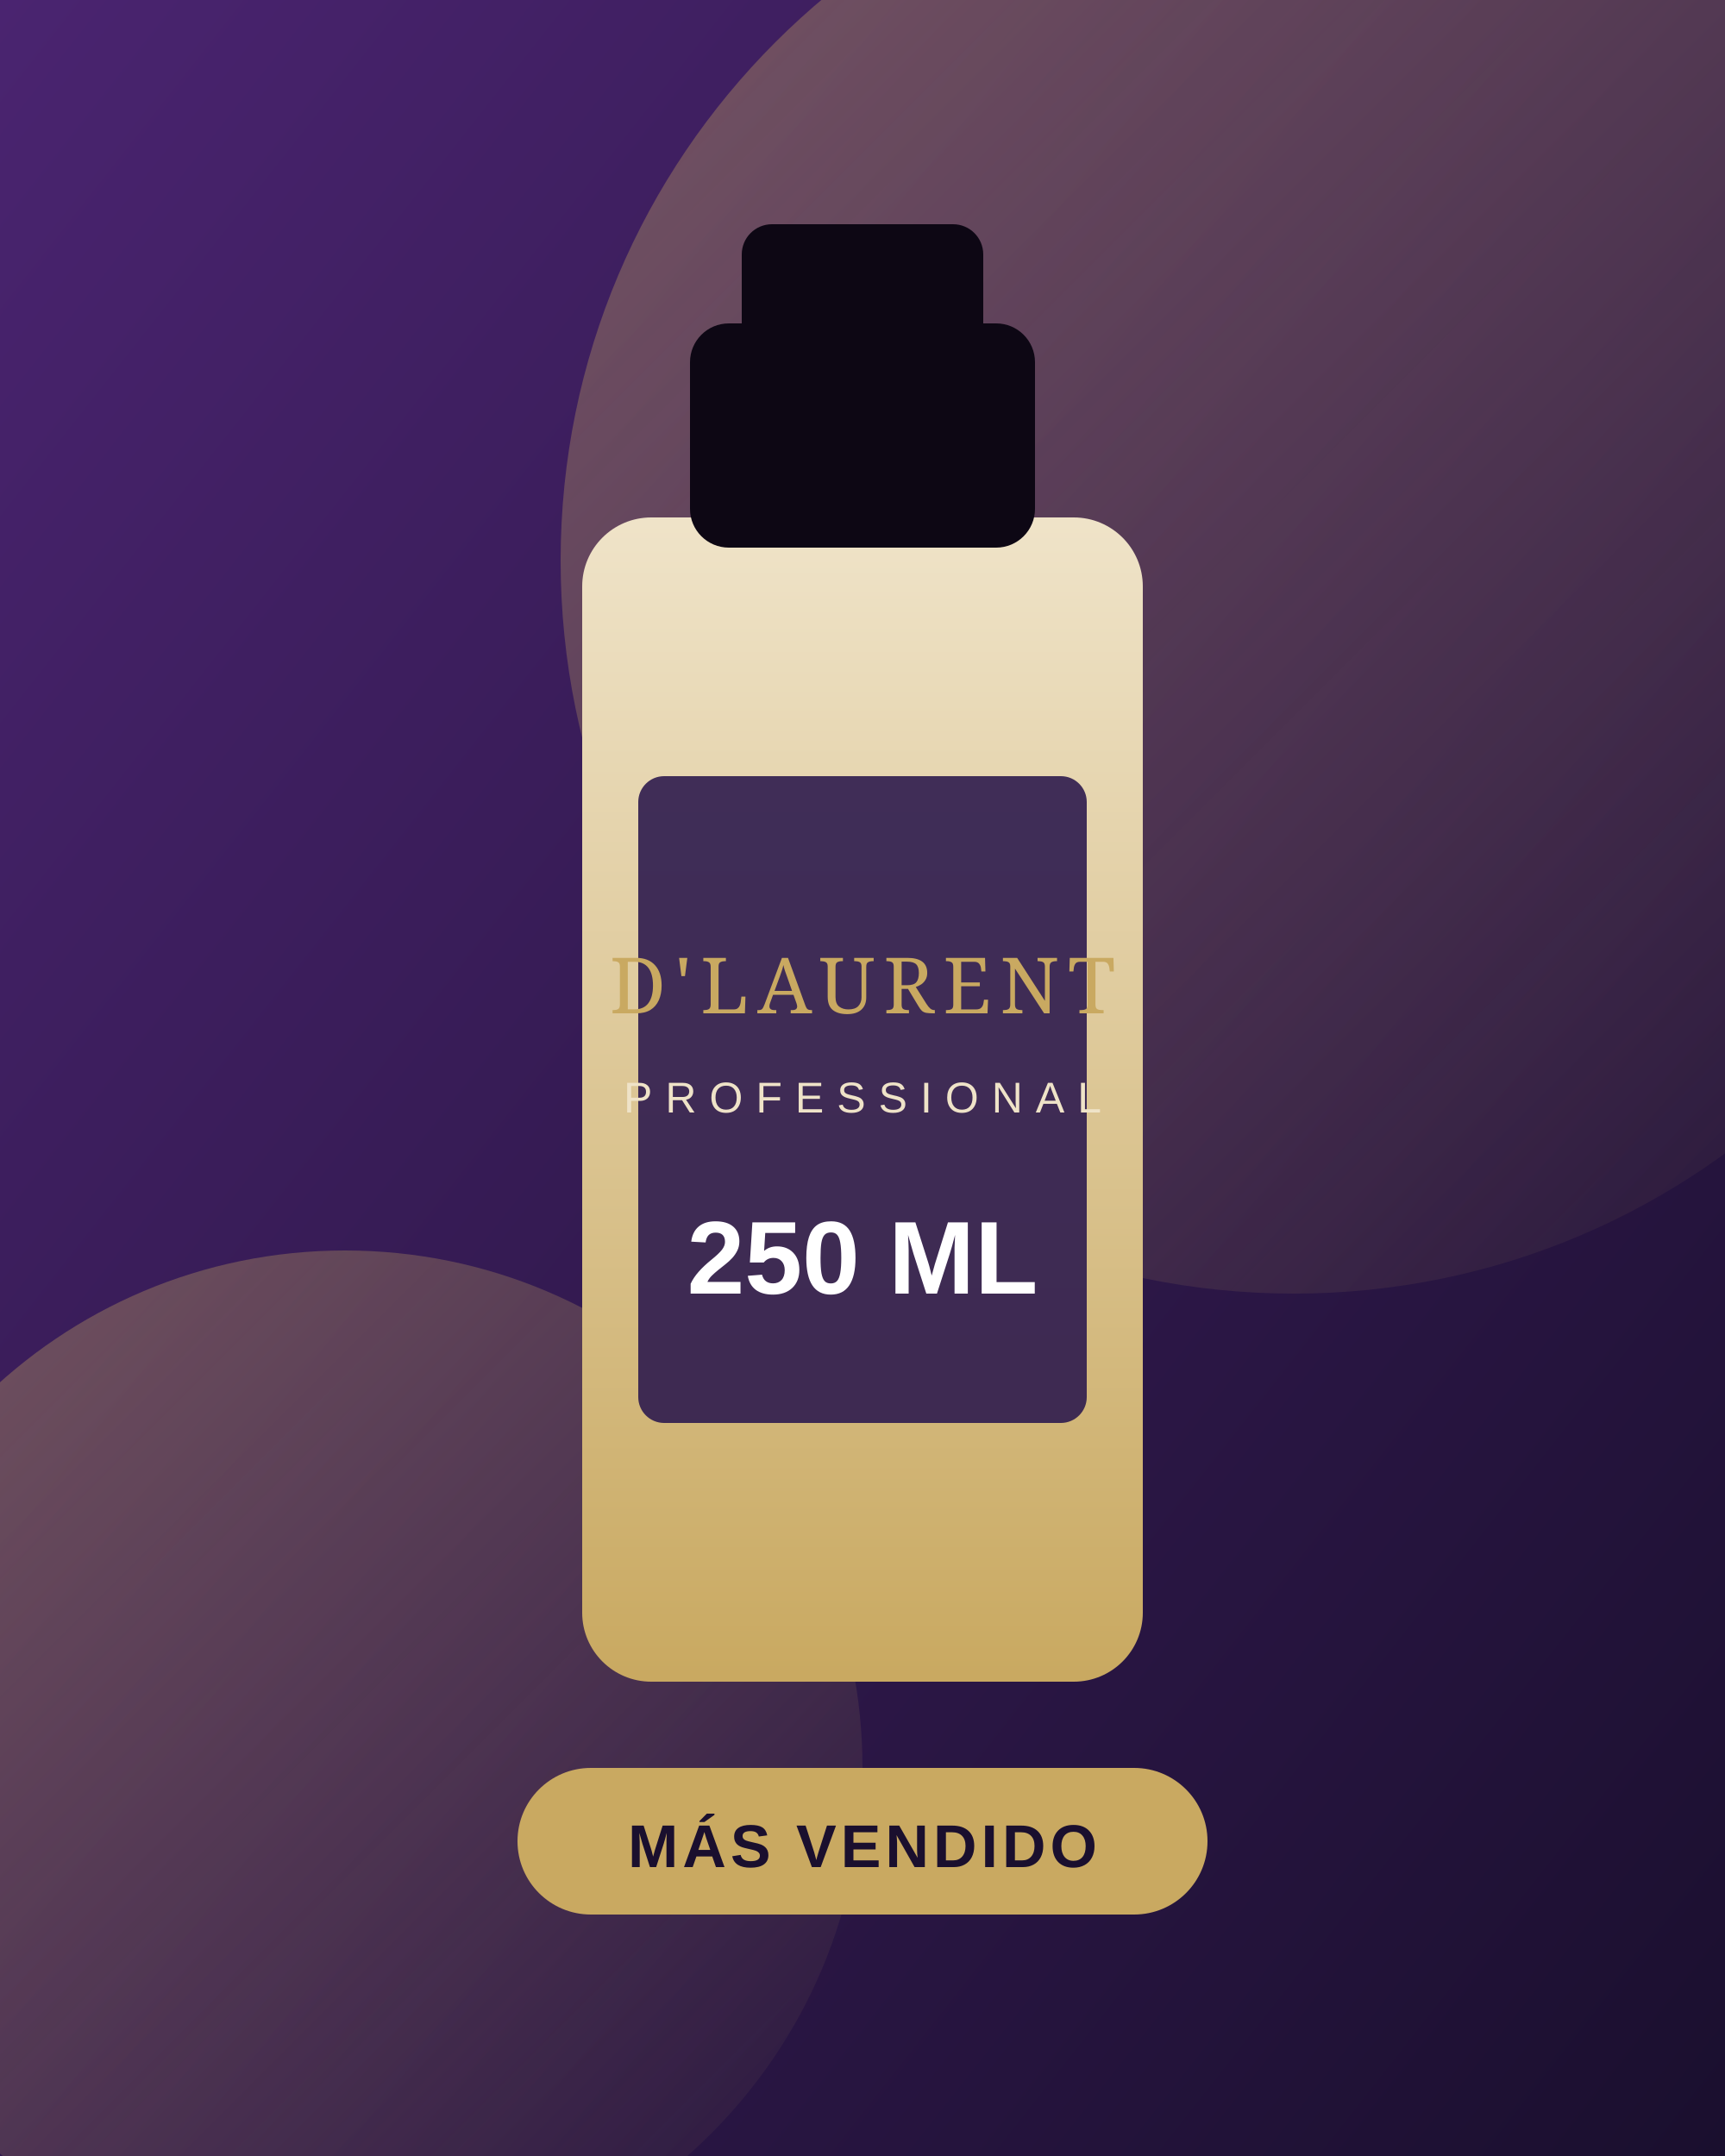
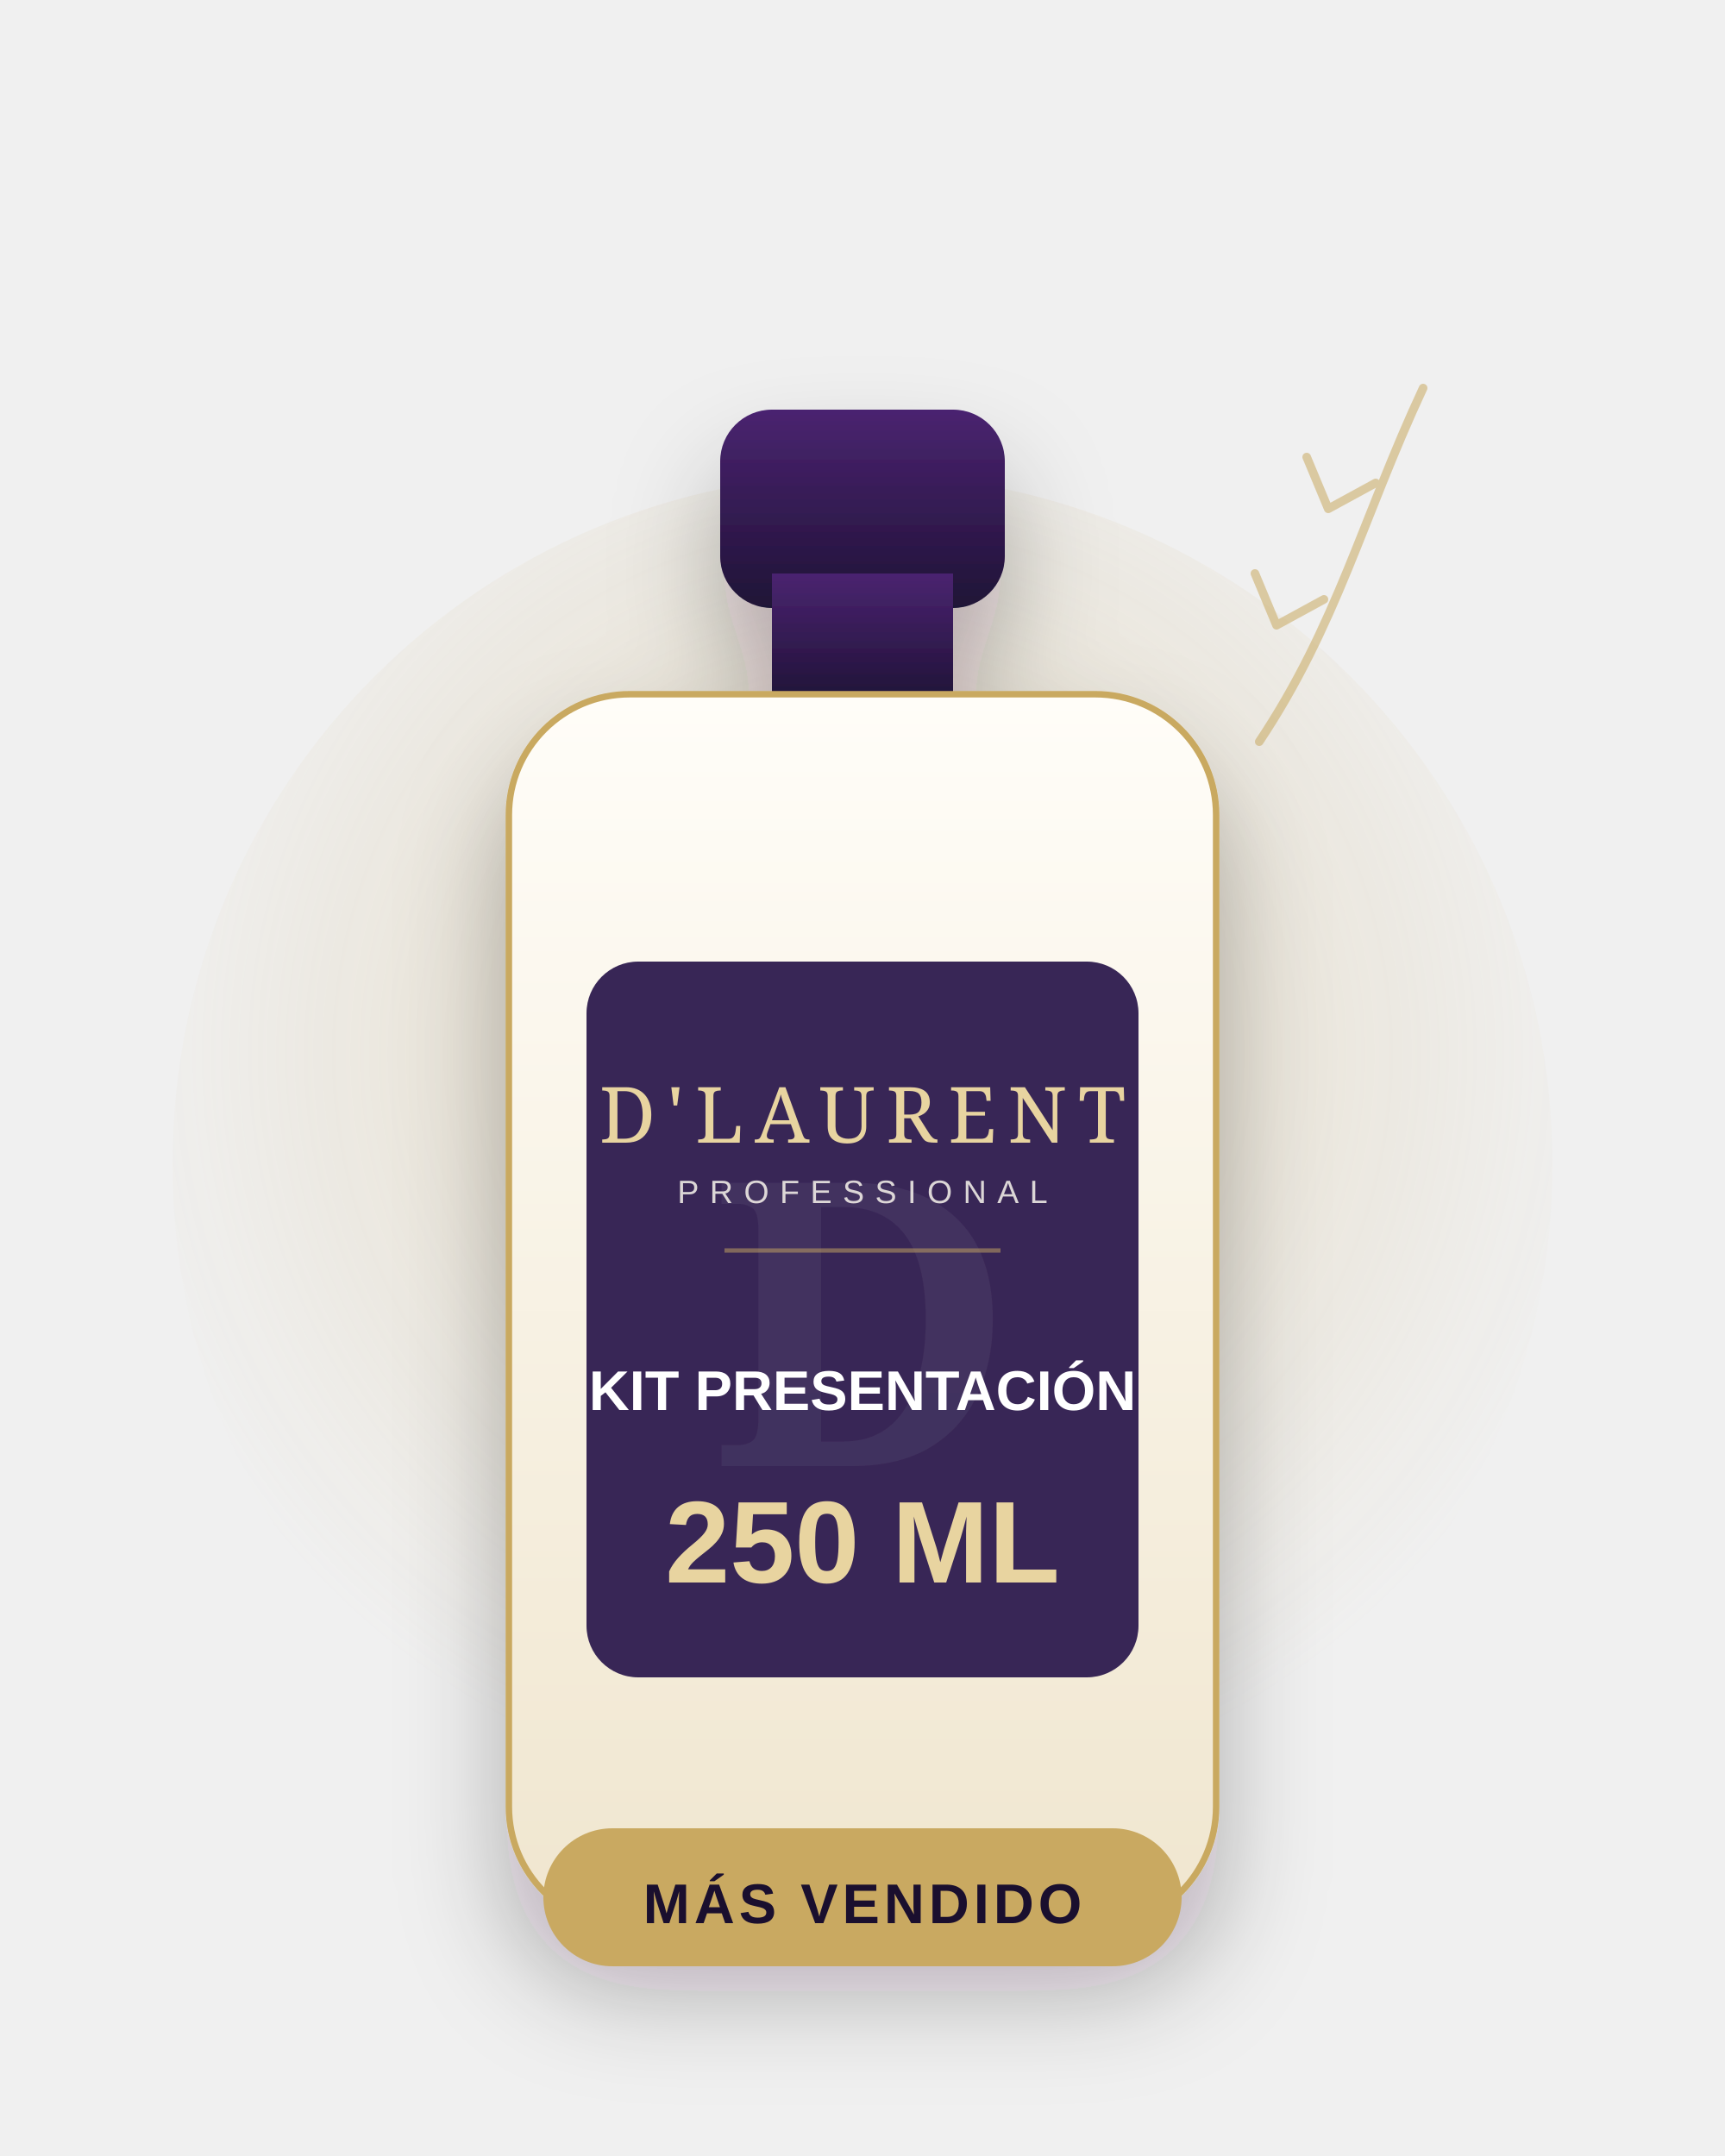
<svg xmlns="http://www.w3.org/2000/svg" viewBox="0 0 400 500" role="img" aria-label="Kit D'Laurent Professional 250ML">
  <defs>
-     <linearGradient id="bg250" x1="0" y1="0" x2="1" y2="1">
+     <linearGradient id="body250" x1="0" y1="0" x2="0" y2="1">
+       <stop offset="0%" stop-color="#fffdf8" />
+       <stop offset="100%" stop-color="#f0e6cf" />
+     </linearGradient>
+     <linearGradient id="cap250" x1="0" y1="0" x2="0" y2="1">
      <stop offset="0%" stop-color="#4a2470" />
-       <stop offset="100%" stop-color="#1a0f2e" />
+       <stop offset="100%" stop-color="#1f1236" />
    </linearGradient>
-     <linearGradient id="bottle250" x1="0" y1="0" x2="0" y2="1">
-       <stop offset="0%" stop-color="#efe3c8" />
-       <stop offset="100%" stop-color="#c9a961" />
-     </linearGradient>
-     <linearGradient id="glow250" x1="0" y1="0" x2="1" y2="1">
-       <stop offset="0%" stop-color="#c9a961" stop-opacity="0.4" />
+     <radialGradient id="glow250" cx="50%" cy="42%" r="55%">
+       <stop offset="0%" stop-color="#c9a961" stop-opacity="0.32" />
      <stop offset="100%" stop-color="#c9a961" stop-opacity="0" />
-     </linearGradient>
+     </radialGradient>
+     <filter id="shadow250" x="-40%" y="-20%" width="180%" height="150%">
+       <feDropShadow dx="0" dy="14" stdDeviation="12" flood-color="#150c26" flood-opacity="0.28" />
+     </filter>
  </defs>
-   <rect width="400" height="500" fill="url(#bg250)" />
-   <circle cx="300" cy="130" r="170" fill="url(#glow250)" />
-   <circle cx="80" cy="410" r="120" fill="url(#glow250)" />
-   <g>
-     <rect x="135" y="120" width="130" height="270" rx="16" fill="url(#bottle250)" />
-     <rect x="160" y="75" width="80" height="52" rx="9" fill="#0d0714" />
-     <rect x="172" y="52" width="56" height="30" rx="7" fill="#0d0714" />
-     <rect x="148" y="180" width="104" height="150" rx="6" fill="#2d1b4e" opacity="0.9" />
-     <text x="200" y="235" text-anchor="middle" font-family="Georgia, serif" font-size="18" fill="#c9a961" letter-spacing="2">D'LAURENT</text>
-     <text x="200" y="258" text-anchor="middle" font-family="Arial, sans-serif" font-size="10" fill="#efe3c8" letter-spacing="3">PROFESSIONAL</text>
-     <text x="200" y="300" text-anchor="middle" font-family="Arial, sans-serif" font-size="24" fill="#ffffff" font-weight="bold">250 ML</text>
+   <ellipse cx="200" cy="270" rx="160" ry="160" fill="url(#glow250)" />
+   <g stroke="#c9a961" stroke-width="2" fill="none" opacity="0.55" stroke-linecap="round">
+     <path d="M330 90 C 316 120 310 145 292 172" />
+     <path d="M308 118 l11 -6 M308 118 l-5 -12 M296 145 l11 -6 M296 145 l-5 -12" />
  </g>
-   <rect x="120" y="410" width="160" height="34" rx="17" fill="#c9a961" />
-   <text x="200" y="433" text-anchor="middle" font-family="Arial, sans-serif" font-size="14" fill="#1a0f2e" font-weight="bold" letter-spacing="1">MÁS VENDIDO</text>
+   <g transform="translate(200,95)" filter="url(#shadow250)">
+     <rect x="-33" y="0" width="66" height="46" rx="12" fill="url(#cap250)" />
+     <rect x="-21" y="38" width="42" height="30" fill="url(#cap250)" />
+     <rect x="-82" y="66" width="164" height="286" rx="28" fill="url(#body250)" stroke="#c9a961" stroke-width="1.5" />
+     <rect x="-64" y="128" width="128" height="166" rx="12" fill="#2d1b4e" opacity="0.94" />
+     <text x="0" y="245" font-family="Georgia, serif" font-size="92" font-weight="700" fill="#ffffff" opacity="0.05" text-anchor="middle">D</text>
+     <text x="0" y="170" font-family="Georgia, serif" font-size="18" fill="#e8d4a0" letter-spacing="2.6" text-anchor="middle">D'LAURENT</text>
+     <text x="0" y="184" font-family="Arial, sans-serif" font-size="7.5" fill="#f8f4ec" letter-spacing="2.5" text-anchor="middle" opacity="0.85">PROFESSIONAL</text>
+     <line x1="-32" y1="195" x2="32" y2="195" stroke="#c9a961" stroke-width="1" opacity="0.5" />
+     <text x="0" y="232" font-family="Arial, sans-serif" font-size="13" font-weight="700" fill="#ffffff" text-anchor="middle">KIT PRESENTACIÓN</text>
+     <text x="0" y="272" font-family="Arial, sans-serif" font-size="27" font-weight="800" fill="#e8d4a0" text-anchor="middle">250 ML</text>
+   </g>
+   <rect x="126" y="424" width="148" height="32" rx="16" fill="#c9a961" />
+   <text x="200" y="446" text-anchor="middle" font-family="Arial, sans-serif" font-size="13" fill="#1a0f2e" font-weight="800" letter-spacing="1">MÁS VENDIDO</text>
</svg>
